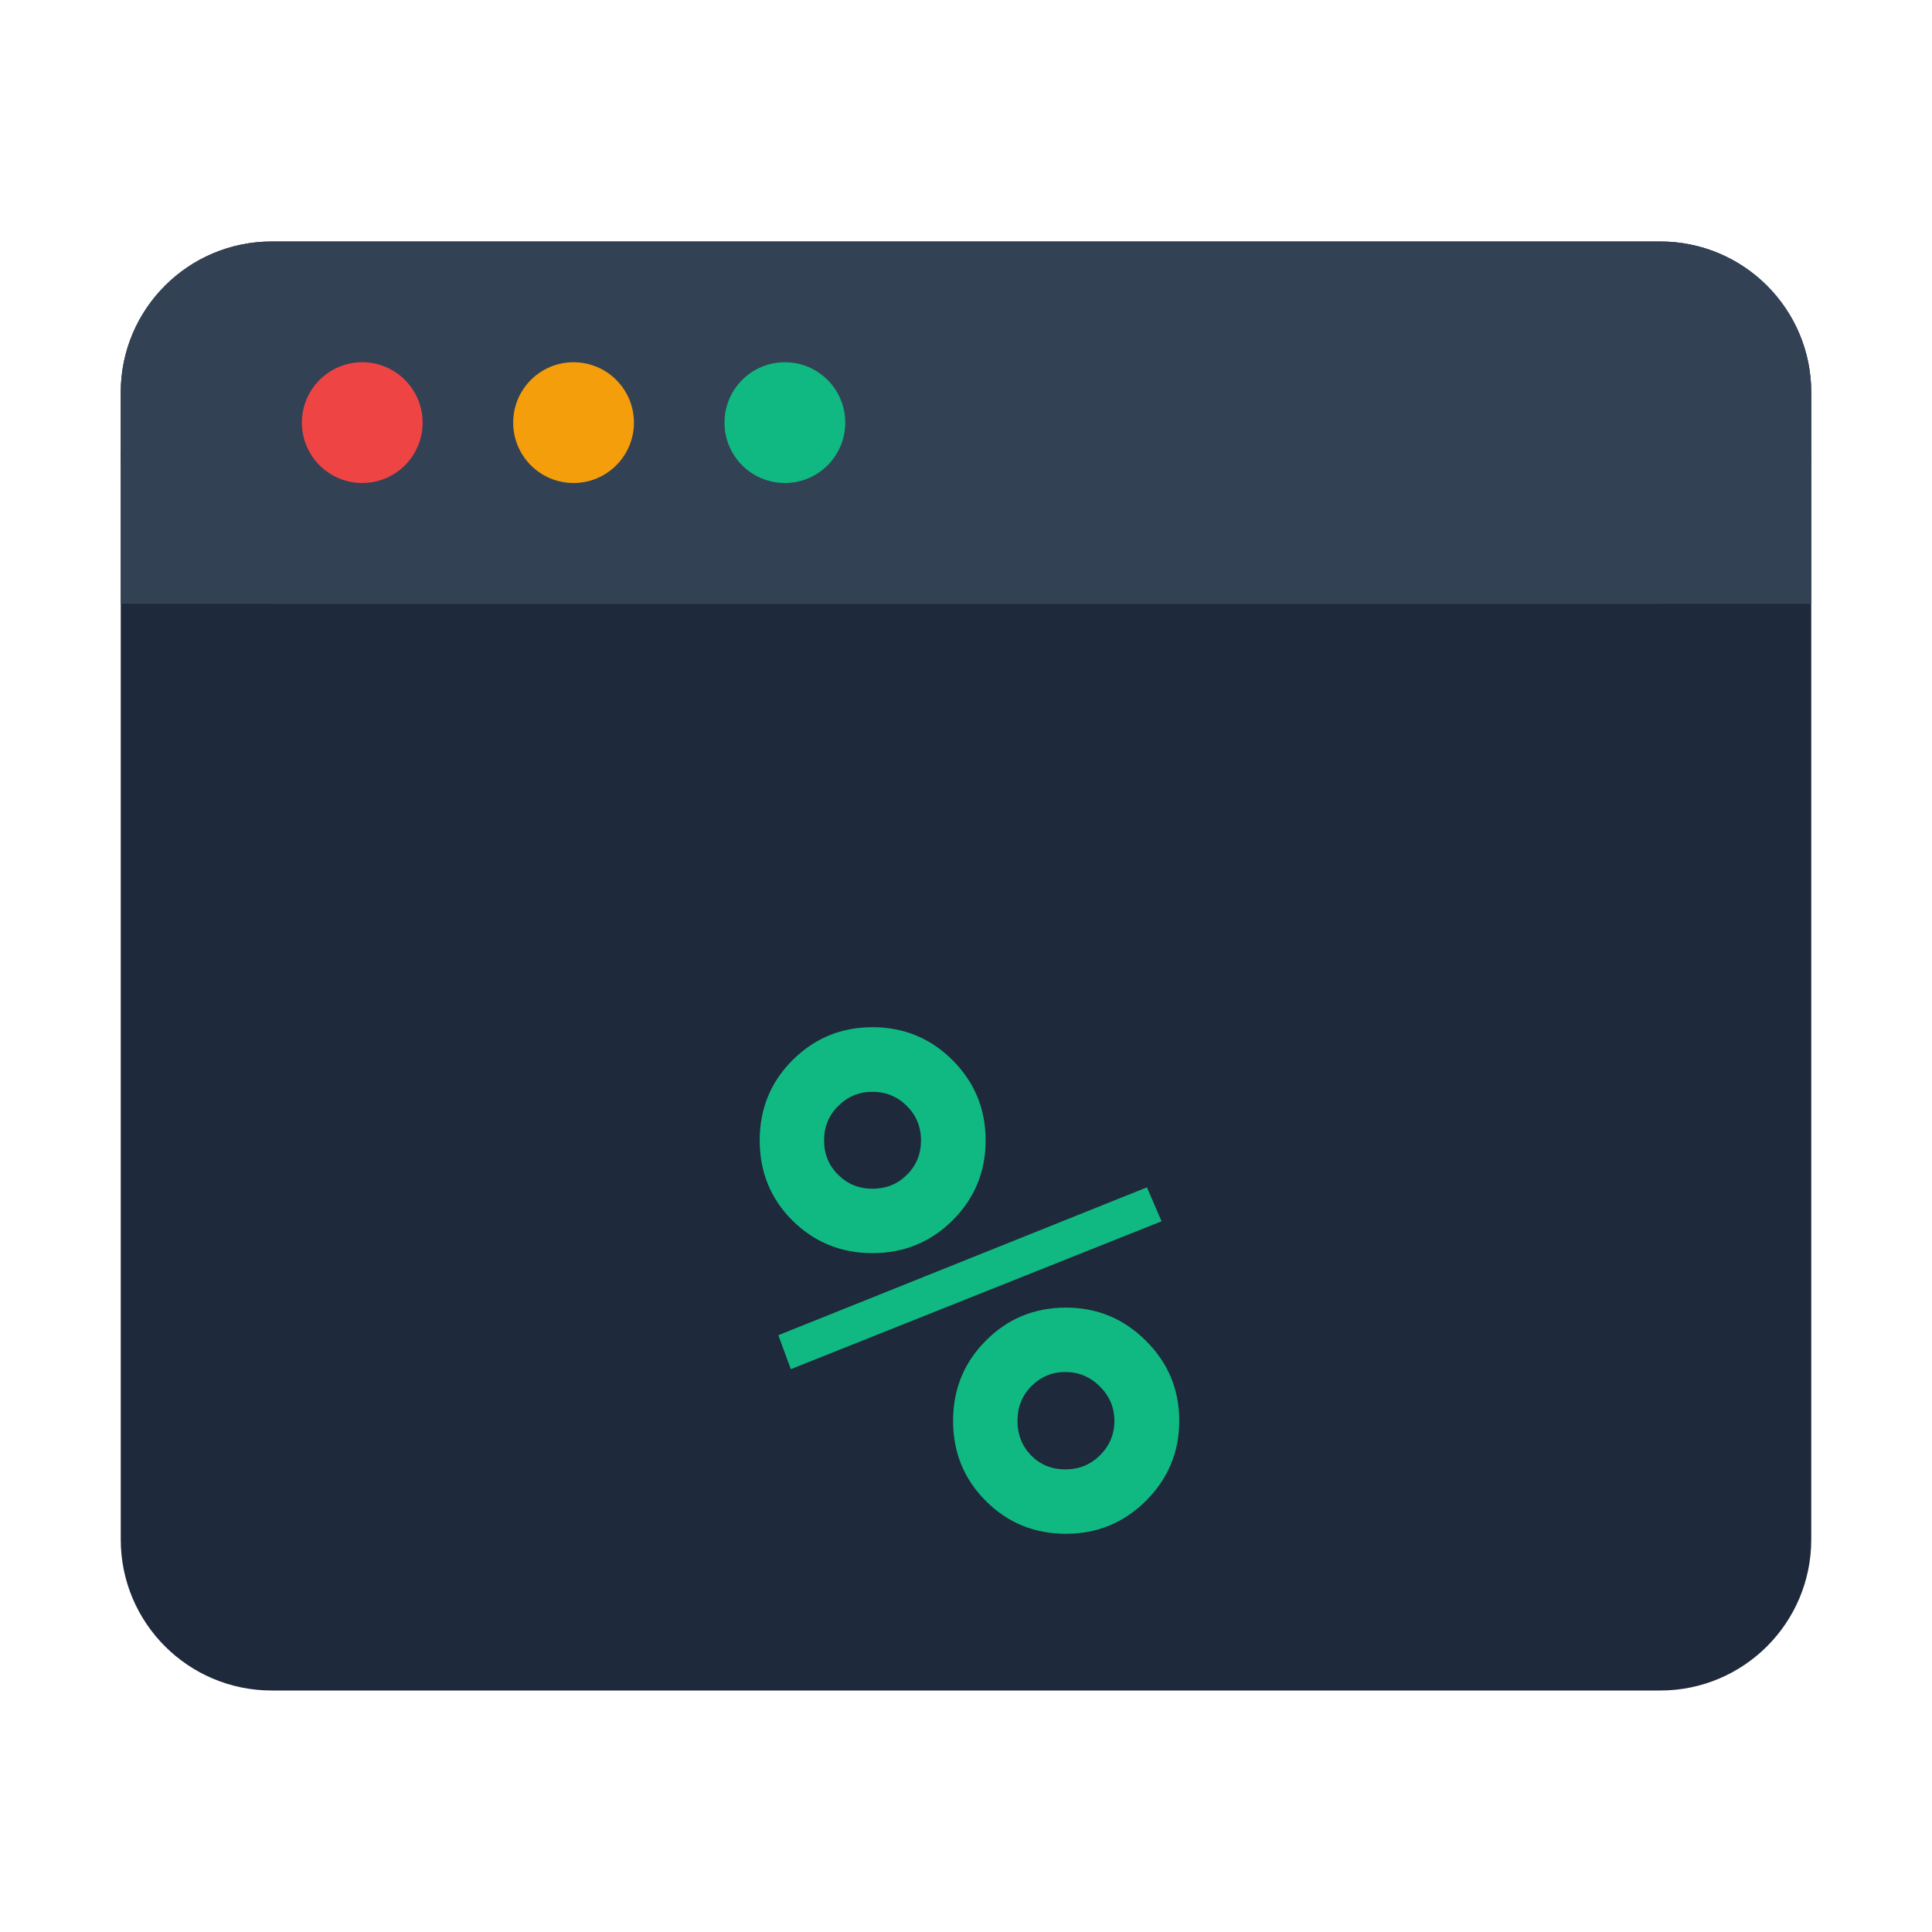
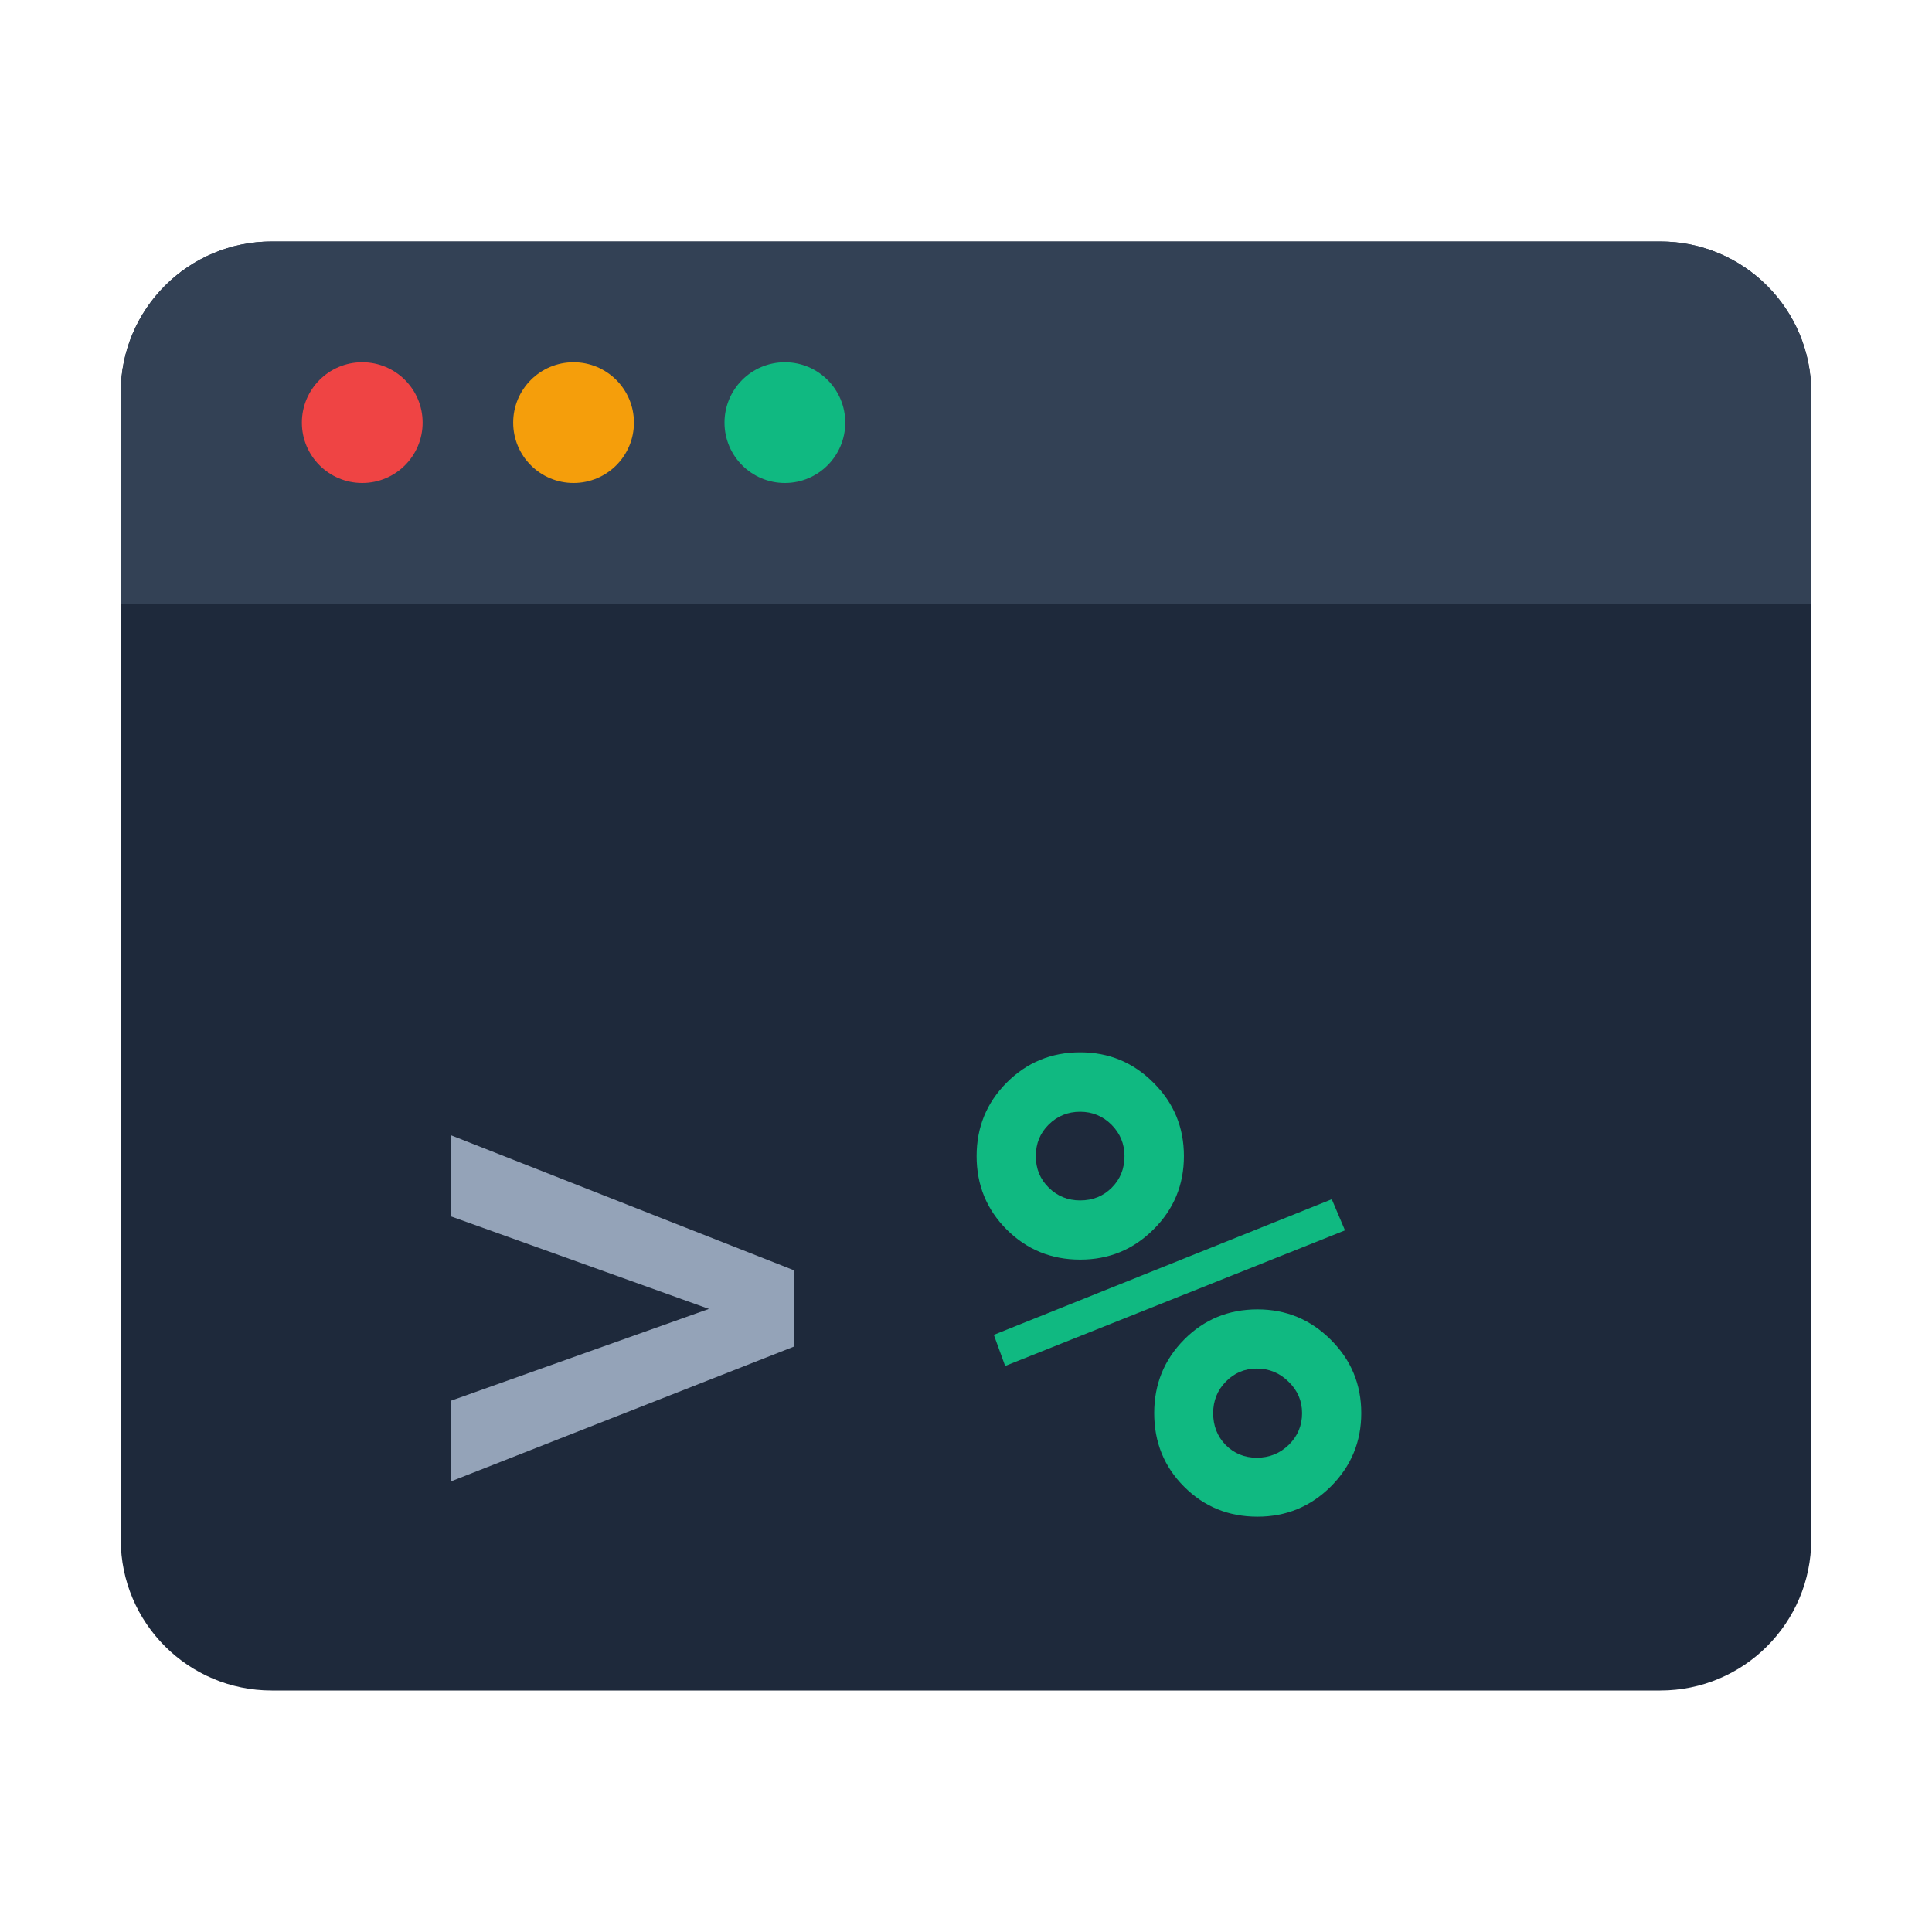
<svg xmlns="http://www.w3.org/2000/svg" viewBox="0 0 128 128">
  <rect x="8" y="16" width="112" height="96" rx="10" fill="#1e293b" />
  <rect x="8" y="16" width="112" height="24" rx="10" fill="#334155" />
  <rect x="8" y="30" width="112" height="10" fill="#334155" />
  <circle cx="24" cy="28" r="4" fill="#ef4444" />
  <circle cx="38" cy="28" r="4" fill="#f59e0b" />
  <circle cx="52" cy="28" r="4" fill="#10b981" />
-   <text x="64" y="88" font-family="monospace" font-size="48" font-weight="700" fill="#10b981" text-anchor="middle" dominant-baseline="middle">%</text>
+   <text x="28" y="88" font-family="monospace" font-size="44" font-weight="700" fill="#94a3b8" dominant-baseline="middle">&gt;</text>
+   <text x="64" y="88" font-family="monospace" font-size="44" font-weight="700" fill="#10b981" dominant-baseline="middle">%</text>
</svg>
